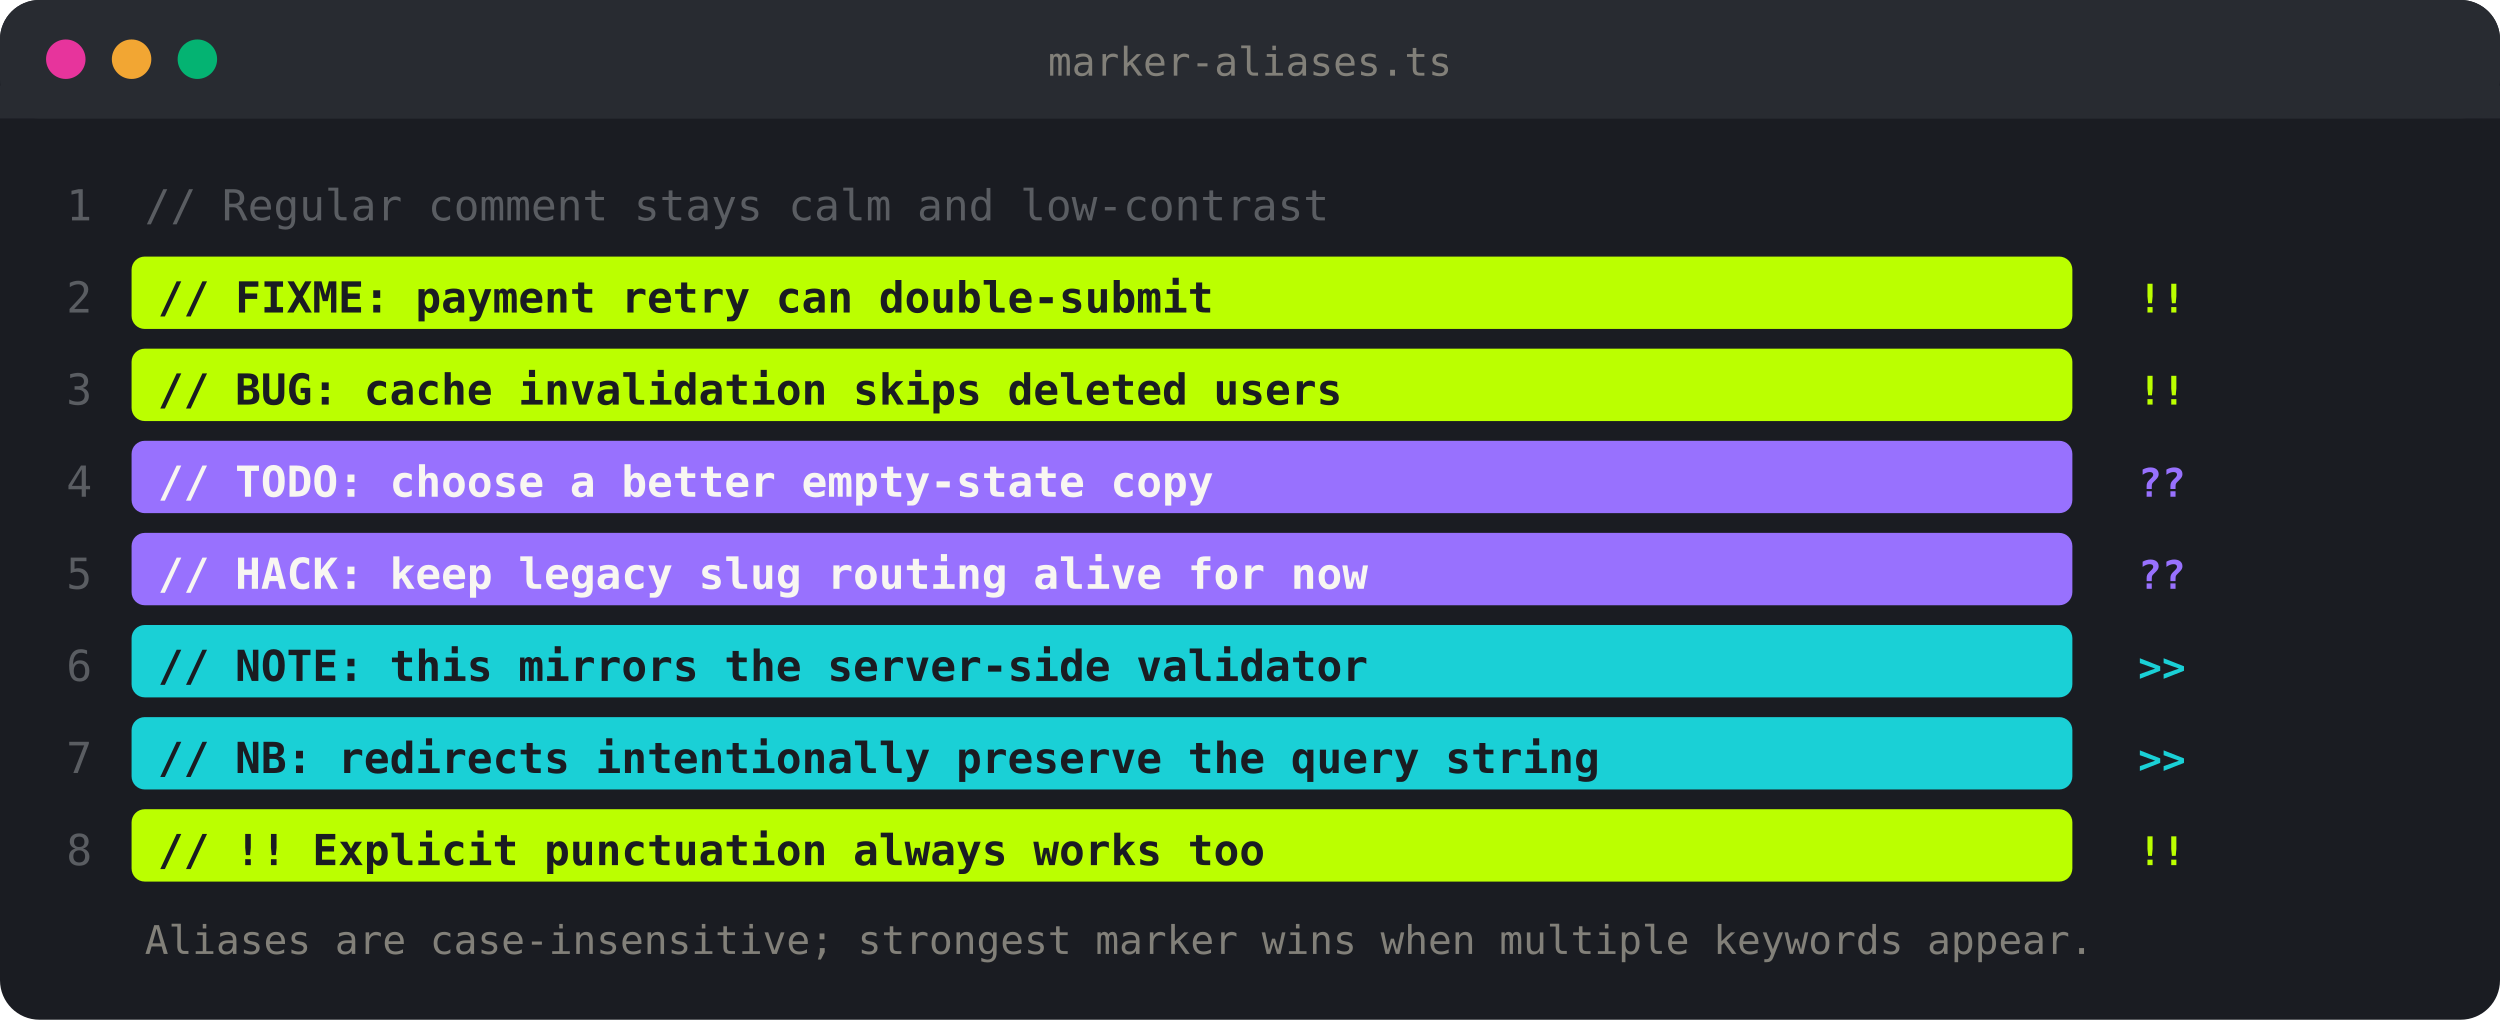
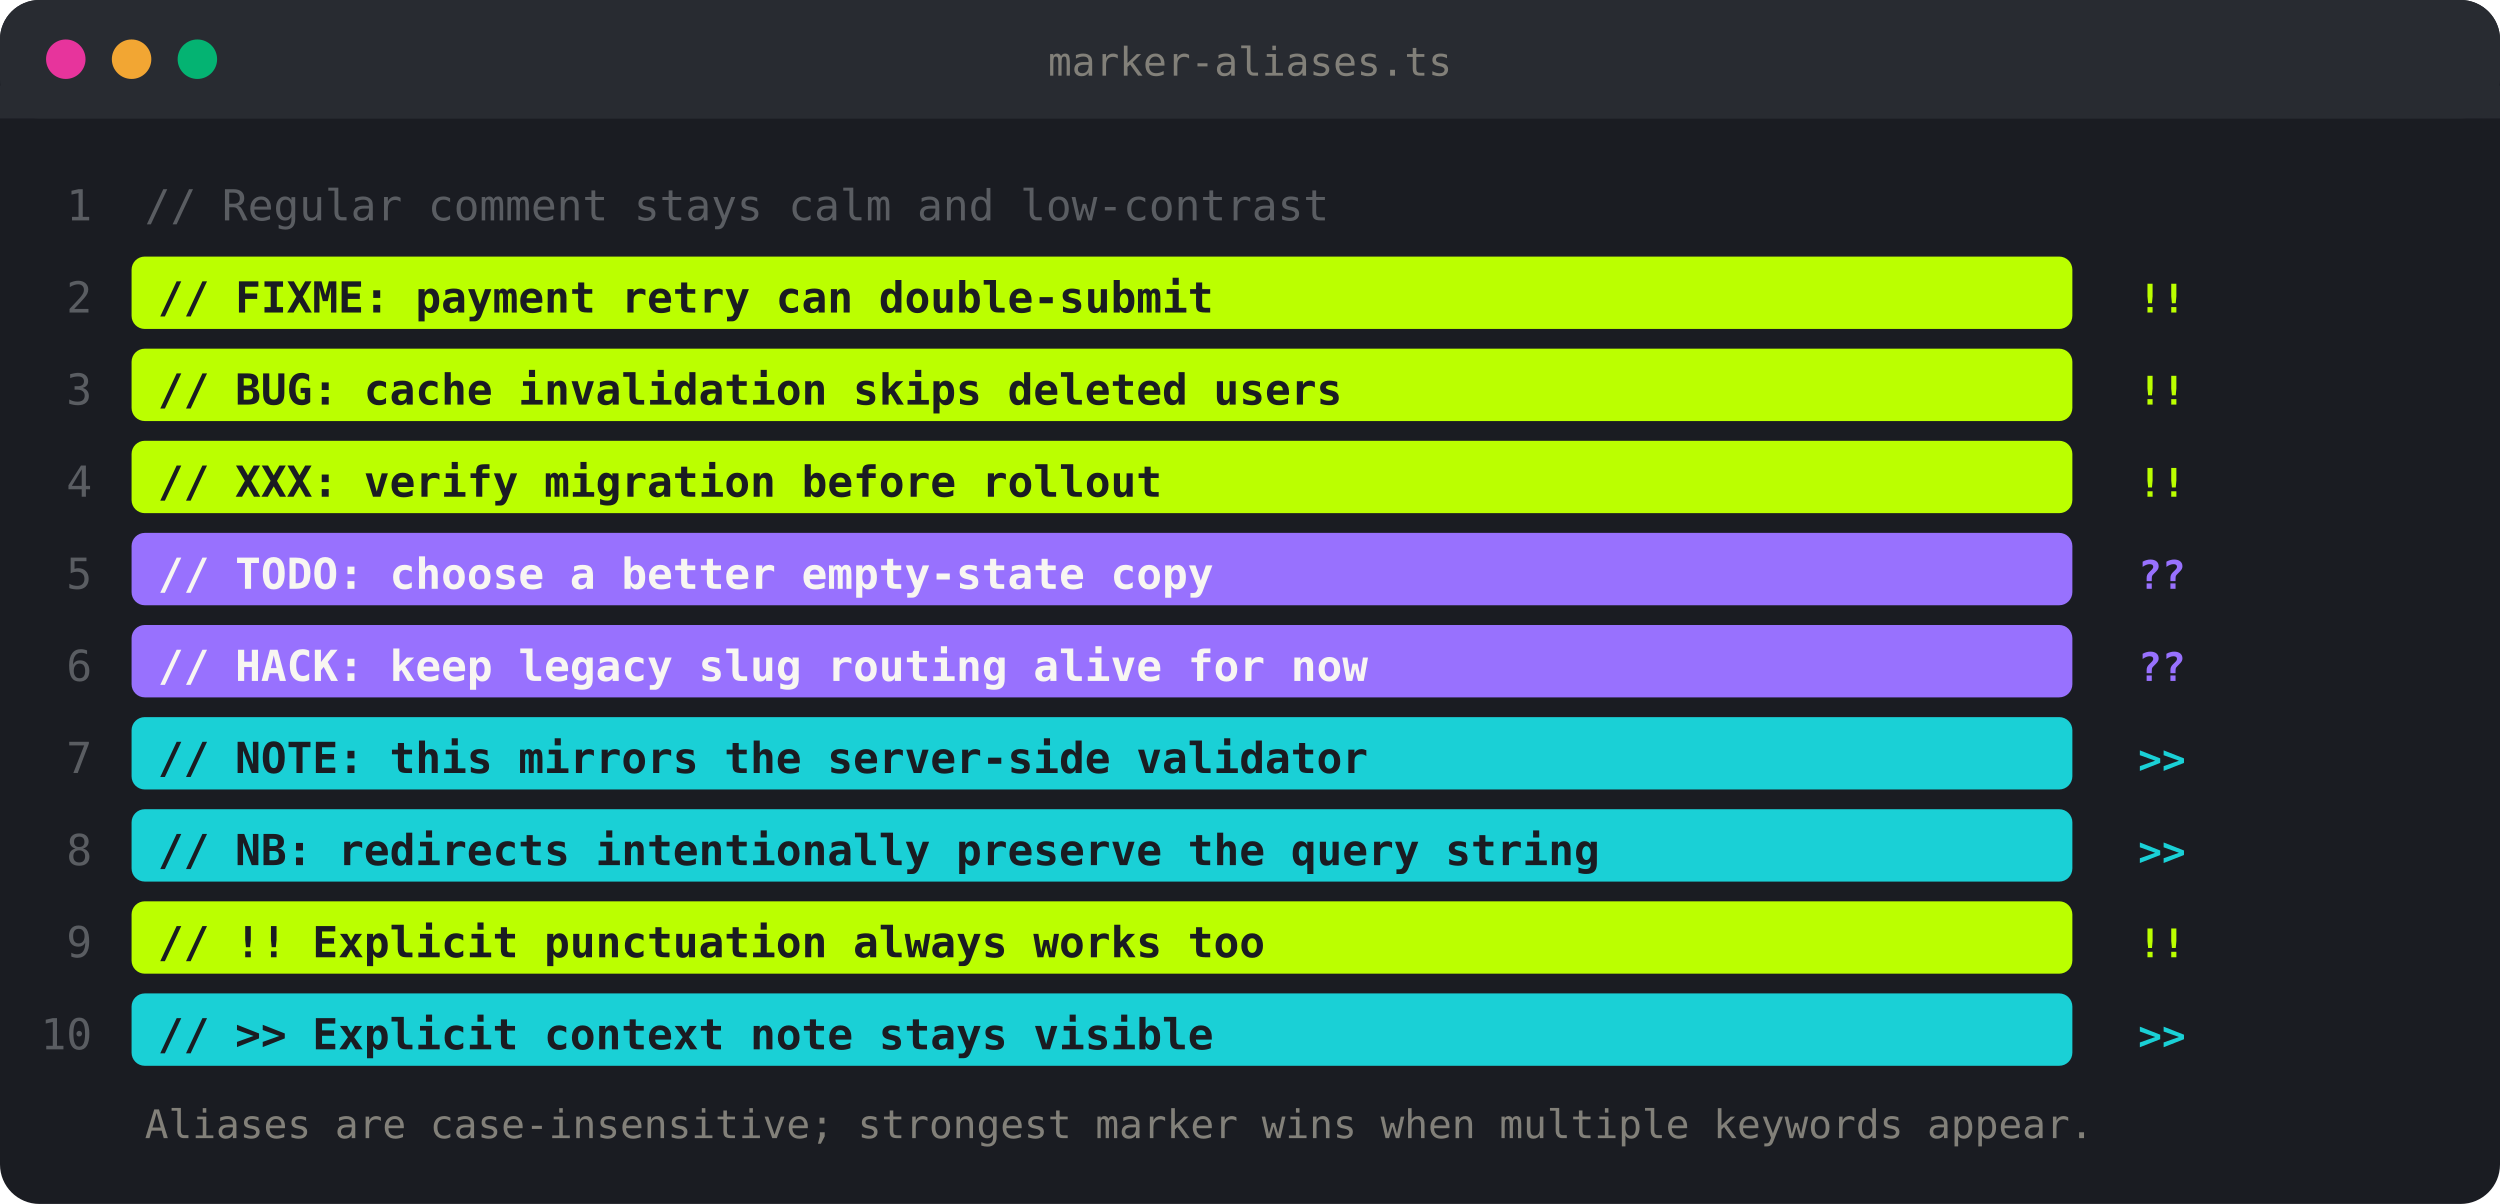
- <svg xmlns="http://www.w3.org/2000/svg" viewBox="0 0 760 310" role="img" aria-labelledby="title desc">
-   <rect width="760" height="310" rx="12" fill="#1a1c22" />
+ <svg xmlns="http://www.w3.org/2000/svg" viewBox="0 0 760 366" role="img" aria-labelledby="title desc">
+   <rect width="760" height="366" rx="12" fill="#1a1c22" />
  <rect width="760" height="36" rx="12" fill="#282b31" />
  <rect y="26" width="760" height="10" fill="#282b31" />
  <circle cx="20" cy="18" r="6" fill="#e7349c" />
  <circle cx="40" cy="18" r="6" fill="#f2a633" />
  <circle cx="60" cy="18" r="6" fill="#04b372" />
  <text x="380" y="23" text-anchor="middle" font-family="SF Mono, Consolas, monospace" font-size="12" fill="#828079">marker-aliases.ts</text>
  <text x="28" y="67" font-family="SF Mono, Consolas, monospace" font-size="13" fill="#5a5d62" text-anchor="end">1</text>
  <text x="28" y="95" font-family="SF Mono, Consolas, monospace" font-size="13" fill="#5a5d62" text-anchor="end">2</text>
  <text x="28" y="123" font-family="SF Mono, Consolas, monospace" font-size="13" fill="#5a5d62" text-anchor="end">3</text>
  <text x="28" y="151" font-family="SF Mono, Consolas, monospace" font-size="13" fill="#5a5d62" text-anchor="end">4</text>
  <text x="28" y="179" font-family="SF Mono, Consolas, monospace" font-size="13" fill="#5a5d62" text-anchor="end">5</text>
  <text x="28" y="207" font-family="SF Mono, Consolas, monospace" font-size="13" fill="#5a5d62" text-anchor="end">6</text>
  <text x="28" y="235" font-family="SF Mono, Consolas, monospace" font-size="13" fill="#5a5d62" text-anchor="end">7</text>
  <text x="28" y="263" font-family="SF Mono, Consolas, monospace" font-size="13" fill="#5a5d62" text-anchor="end">8</text>
+   <text x="28" y="291" font-family="SF Mono, Consolas, monospace" font-size="13" fill="#5a5d62" text-anchor="end">9</text>
+   <text x="28" y="319" font-family="SF Mono, Consolas, monospace" font-size="13" fill="#5a5d62" text-anchor="end">10</text>
  <text x="44" y="67" font-family="SF Mono, Consolas, monospace" font-size="13" fill="#5a5d62">// Regular comment stays calm and low-contrast</text>
  <rect x="40" y="78" width="590" height="22" rx="4" fill="#bbff00" />
  <text x="48" y="95" font-family="SF Mono, Consolas, monospace" font-size="13" fill="#1a1c22" font-weight="700">// FIXME: payment retry can double-submit</text>
  <text x="650" y="95" font-family="SF Mono, Consolas, monospace" font-size="12" fill="#bbff00" font-weight="700">!!</text>
  <rect x="40" y="106" width="590" height="22" rx="4" fill="#bbff00" />
  <text x="48" y="123" font-family="SF Mono, Consolas, monospace" font-size="13" fill="#1a1c22" font-weight="700">// BUG: cache invalidation skips deleted users</text>
  <text x="650" y="123" font-family="SF Mono, Consolas, monospace" font-size="12" fill="#bbff00" font-weight="700">!!</text>
-   <rect x="40" y="134" width="590" height="22" rx="4" fill="#9871fe" />
-   <text x="48" y="151" font-family="SF Mono, Consolas, monospace" font-size="13" fill="#f8f6f2" font-weight="700">// TODO: choose a better empty-state copy</text>
-   <text x="650" y="151" font-family="SF Mono, Consolas, monospace" font-size="12" fill="#9871fe" font-weight="700">??</text>
+   <rect x="40" y="134" width="590" height="22" rx="4" fill="#bbff00" />
+   <text x="48" y="151" font-family="SF Mono, Consolas, monospace" font-size="13" fill="#1a1c22" font-weight="700">// XXX: verify migration before rollout</text>
+   <text x="650" y="151" font-family="SF Mono, Consolas, monospace" font-size="12" fill="#bbff00" font-weight="700">!!</text>
  <rect x="40" y="162" width="590" height="22" rx="4" fill="#9871fe" />
-   <text x="48" y="179" font-family="SF Mono, Consolas, monospace" font-size="13" fill="#f8f6f2" font-weight="700">// HACK: keep legacy slug routing alive for now</text>
+   <text x="48" y="179" font-family="SF Mono, Consolas, monospace" font-size="13" fill="#f8f6f2" font-weight="700">// TODO: choose a better empty-state copy</text>
  <text x="650" y="179" font-family="SF Mono, Consolas, monospace" font-size="12" fill="#9871fe" font-weight="700">??</text>
-   <rect x="40" y="190" width="590" height="22" rx="4" fill="#1ad0d6" />
-   <text x="48" y="207" font-family="SF Mono, Consolas, monospace" font-size="13" fill="#1a1c22" font-weight="700">// NOTE: this mirrors the server-side validator</text>
-   <text x="650" y="207" font-family="SF Mono, Consolas, monospace" font-size="12" fill="#1ad0d6" font-weight="700">&gt;&gt;</text>
+   <rect x="40" y="190" width="590" height="22" rx="4" fill="#9871fe" />
+   <text x="48" y="207" font-family="SF Mono, Consolas, monospace" font-size="13" fill="#f8f6f2" font-weight="700">// HACK: keep legacy slug routing alive for now</text>
+   <text x="650" y="207" font-family="SF Mono, Consolas, monospace" font-size="12" fill="#9871fe" font-weight="700">??</text>
  <rect x="40" y="218" width="590" height="22" rx="4" fill="#1ad0d6" />
-   <text x="48" y="235" font-family="SF Mono, Consolas, monospace" font-size="13" fill="#1a1c22" font-weight="700">// NB: redirects intentionally preserve the query string</text>
+   <text x="48" y="235" font-family="SF Mono, Consolas, monospace" font-size="13" fill="#1a1c22" font-weight="700">// NOTE: this mirrors the server-side validator</text>
  <text x="650" y="235" font-family="SF Mono, Consolas, monospace" font-size="12" fill="#1ad0d6" font-weight="700">&gt;&gt;</text>
-   <rect x="40" y="246" width="590" height="22" rx="4" fill="#bbff00" />
-   <text x="48" y="263" font-family="SF Mono, Consolas, monospace" font-size="13" fill="#1a1c22" font-weight="700">// !! Explicit punctuation always works too</text>
-   <text x="650" y="263" font-family="SF Mono, Consolas, monospace" font-size="12" fill="#bbff00" font-weight="700">!!</text>
-   <text x="44" y="290" font-family="SF Mono, Consolas, monospace" font-size="12" fill="#828079">Aliases are case-insensitive; strongest marker wins when multiple keywords appear.</text>
+   <rect x="40" y="246" width="590" height="22" rx="4" fill="#1ad0d6" />
+   <text x="48" y="263" font-family="SF Mono, Consolas, monospace" font-size="13" fill="#1a1c22" font-weight="700">// NB: redirects intentionally preserve the query string</text>
+   <text x="650" y="263" font-family="SF Mono, Consolas, monospace" font-size="12" fill="#1ad0d6" font-weight="700">&gt;&gt;</text>
+   <rect x="40" y="274" width="590" height="22" rx="4" fill="#bbff00" />
+   <text x="48" y="291" font-family="SF Mono, Consolas, monospace" font-size="13" fill="#1a1c22" font-weight="700">// !! Explicit punctuation always works too</text>
+   <text x="650" y="291" font-family="SF Mono, Consolas, monospace" font-size="12" fill="#bbff00" font-weight="700">!!</text>
+   <rect x="40" y="302" width="590" height="22" rx="4" fill="#1ad0d6" />
+   <text x="48" y="319" font-family="SF Mono, Consolas, monospace" font-size="13" fill="#1a1c22" font-weight="700">// &gt;&gt; Explicit context note stays visible</text>
+   <text x="650" y="319" font-family="SF Mono, Consolas, monospace" font-size="12" fill="#1ad0d6" font-weight="700">&gt;&gt;</text>
+   <text x="44" y="346" font-family="SF Mono, Consolas, monospace" font-size="12" fill="#828079">Aliases are case-insensitive; strongest marker wins when multiple keywords appear.</text>
</svg>
